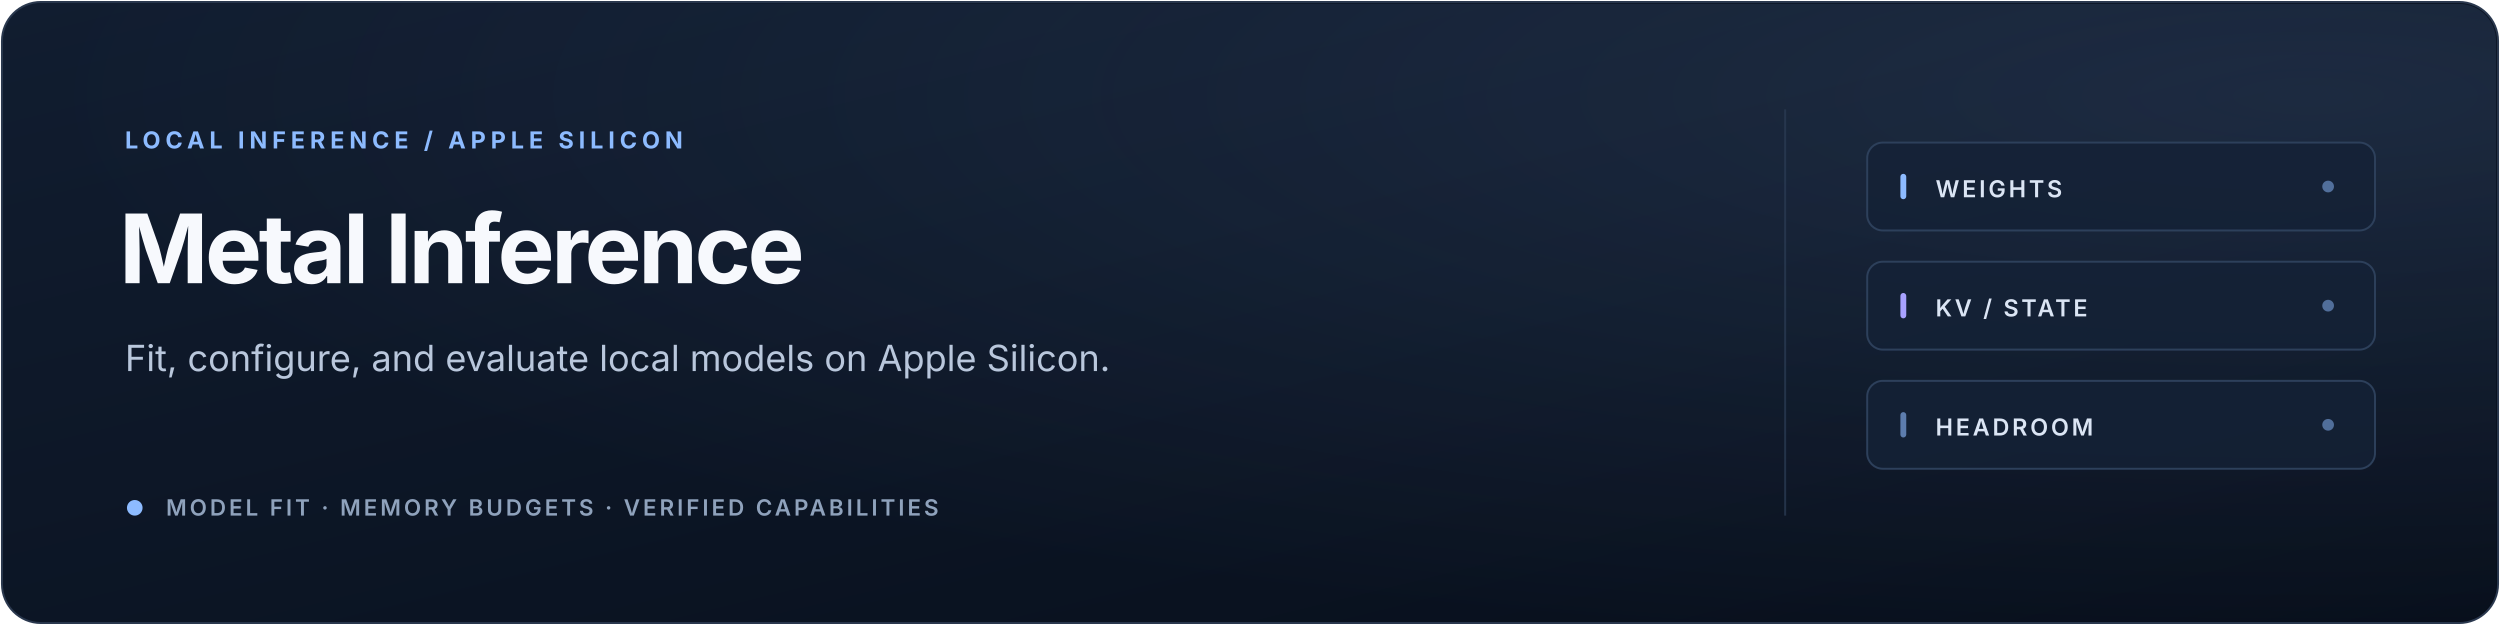
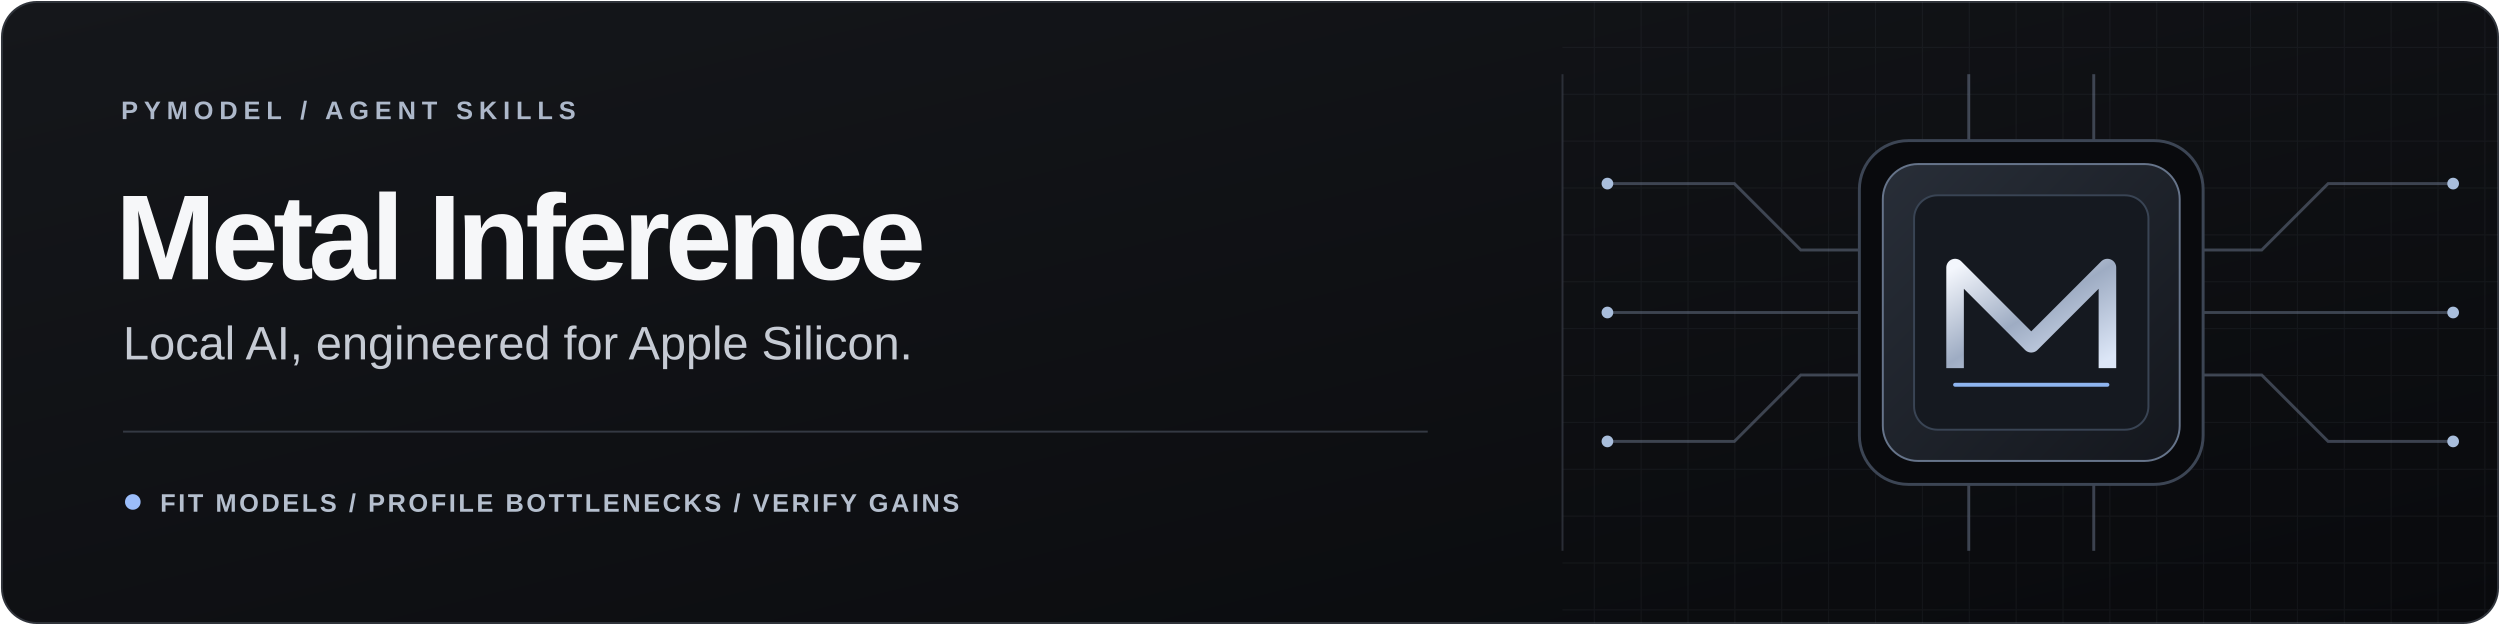
- <svg xmlns="http://www.w3.org/2000/svg" width="1280" height="320" viewBox="0 0 1280 320" role="img" aria-labelledby="title description">
+ <svg xmlns="http://www.w3.org/2000/svg" width="1280" height="320" viewBox="0 0 1280 320" role="img" aria-labelledby="title desc">
  <defs>
-     <linearGradient id="background" x1="0" y1="0" x2="1" y2="1">
-       <stop offset="0" stop-color="#111d30" />
-       <stop offset="1" stop-color="#070e1a" />
+     <linearGradient id="surface" x1="0" y1="0" x2="1" y2="1">
+       <stop stop-color="#15171b" />
+       <stop offset="1" stop-color="#090a0d" />
    </linearGradient>
-     <radialGradient id="glow" cx="0.92" cy="0.15" r="0.9">
-       <stop offset="0" stop-color="#8dbbff" stop-opacity=".13" />
-       <stop offset="1" stop-color="#8dbbff" stop-opacity="0" />
-     </radialGradient>
-     <linearGradient id="accent" x1="0" y1="0" x2="1" y2="0">
-       <stop offset="0" stop-color="#8dbbff" />
-       <stop offset="1" stop-color="#a8a2ff" />
+     <linearGradient id="chip" x1="0" y1="0" x2="1" y2="1">
+       <stop stop-color="#282e38" />
+       <stop offset="1" stop-color="#14171d" />
    </linearGradient>
+     <linearGradient id="metal" x1="0" y1="0" x2="1" y2="1">
+       <stop stop-color="#f3f6fc" />
+       <stop offset=".5" stop-color="#9eacc3" />
+       <stop offset="1" stop-color="#dce6f7" />
+     </linearGradient>
+     <pattern id="grid" width="24" height="24" patternUnits="userSpaceOnUse">
+       <path d="M24 0H0V24" fill="none" stroke="#aebbd0" stroke-opacity=".055" />
+     </pattern>
+     <clipPath id="frame">
+       <rect x="1" y="1" width="1278" height="318" rx="18" />
+     </clipPath>
  </defs>
-   <rect x="1" y="1" width="1278" height="318" rx="20" fill="url(#background)" stroke="#2a384e" />
-   <rect x="2" y="2" width="1276" height="316" rx="19" fill="url(#glow)" />
-   <path d="M64 36H150" stroke="url(#accent)" stroke-width="3" stroke-linecap="round" />
-   <g font-family="Inter, DejaVu Sans, Arial, sans-serif">
-     <text x="64" y="76" fill="#8dbbff" font-size="12" font-weight="700" letter-spacing="2.5">LOCAL INFERENCE / APPLE SILICON</text>
-     <text x="61" y="145" fill="#f7f9fd" font-size="49" font-weight="700" letter-spacing="-1.7">Metal Inference</text>
-     <text x="64" y="190" fill="#b9c7dc" font-size="18.5" font-weight="400">Fit, configure, and evaluate local models on Apple Silicon.</text>
-     <circle cx="69" cy="260" r="4" fill="#8dbbff" />
-     <text x="85" y="264" fill="#8fa2bc" font-size="11.5" font-weight="600" letter-spacing="1.5">MODEL FIT · MEMORY BUDGETS · VERIFIED CAPABILITIES</text>
-   </g>
-   <path d="M914 56V264" stroke="#2a3a51" stroke-opacity=".8" />
-   <g font-family="Inter, DejaVu Sans, Arial, sans-serif">
-     <g transform="translate(956 73)">
-       <rect width="260" height="45" rx="8" fill="#142236" fill-opacity=".82" stroke="#2d405b" />
-       <rect x="17" y="16" width="3" height="13" rx="1.5" fill="#8dbbff" opacity="1" />
-       <text x="35" y="28" fill="#dbe5f4" font-size="12" font-weight="600" letter-spacing="1.4">WEIGHTS</text>
-       <circle cx="236" cy="22.5" r="3" fill="#8dbbff" opacity=".5" />
+   <rect x="1" y="1" width="1278" height="318" rx="18" fill="url(#surface)" stroke="#30343b" />
+   <g clip-path="url(#frame)">
+     <rect x="800" width="480" height="320" fill="url(#grid)" />
+     <path d="M800 38V282" stroke="#343943" stroke-opacity=".75" />
+     <g fill="none" stroke="#75839a" stroke-width="1.5" stroke-opacity=".46">
+       <path d="M823 94H888L922 128H953M823 160H953M823 226H888L922 192H953" />
+       <path d="M1127 128H1158L1192 94H1256M1127 160H1256M1127 192H1158L1192 226H1256" />
+       <path d="M1008 72V38M1072 72V38M1008 248V282M1072 248V282" />
    </g>
-     <g transform="translate(956 134)">
-       <rect width="260" height="45" rx="8" fill="#142236" fill-opacity=".82" stroke="#2d405b" />
-       <rect x="17" y="16" width="3" height="13" rx="1.5" fill="#a8a2ff" opacity="1" />
-       <text x="35" y="28" fill="#dbe5f4" font-size="12" font-weight="600" letter-spacing="1.4">KV / STATE</text>
-       <circle cx="236" cy="22.5" r="3" fill="#8dbbff" opacity=".5" />
+     <g fill="#a9bedc">
+       <circle cx="823" cy="94" r="3" />
+       <circle cx="823" cy="160" r="3" />
+       <circle cx="823" cy="226" r="3" />
+       <circle cx="1256" cy="94" r="3" />
+       <circle cx="1256" cy="160" r="3" />
+       <circle cx="1256" cy="226" r="3" />
    </g>
-     <g transform="translate(956 195)">
-       <rect width="260" height="45" rx="8" fill="#142236" fill-opacity=".82" stroke="#2d405b" />
-       <rect x="17" y="16" width="3" height="13" rx="1.5" fill="#8dbbff" opacity=".6" />
-       <text x="35" y="28" fill="#dbe5f4" font-size="12" font-weight="600" letter-spacing="1.4">HEADROOM</text>
-       <circle cx="236" cy="22.5" r="3" fill="#8dbbff" opacity=".5" />
+     <rect x="952" y="72" width="176" height="176" rx="25" fill="#090a0d" stroke="#3c4554" stroke-width="1.5" />
+     <rect x="964" y="84" width="152" height="152" rx="18" fill="url(#chip)" stroke="#66748a" />
+     <rect x="980" y="100" width="120" height="120" rx="12" fill="#151920" stroke="#394454" />
+     <g fill="none" stroke="url(#metal)" stroke-width="9" stroke-linecap="square" stroke-linejoin="round">
+       <path d="M1001 184V137L1040 176L1079 137V184" />
+     </g>
+     <path d="M1001 197H1079" stroke="#8eb5f0" stroke-width="2" stroke-linecap="round" />
+     <g font-family="Arial, Helvetica, sans-serif">
+       <text x="62" y="61" font-size="13" font-weight="700" letter-spacing="3" fill="#adb8ca">PYMODEL / AGENT SKILLS</text>
+       <text x="59" y="143" font-size="62" font-weight="700" letter-spacing="-2.6" fill="#f6f7f9">Metal Inference</text>
+       <text x="63" y="184" font-size="24" fill="#c6cbd4">Local AI, engineered for Apple Silicon.</text>
+       <path d="M63 221H731" stroke="#343943" />
+       <circle cx="68" cy="257" r="4" fill="#9bbdfa" />
+       <text x="82" y="262" font-size="13" font-weight="600" letter-spacing="1.3" fill="#b5bfce">FIT MODELS  /  PROFILE BOTTLENECKS  /  VERIFY GAINS</text>
    </g>
  </g>
</svg>
